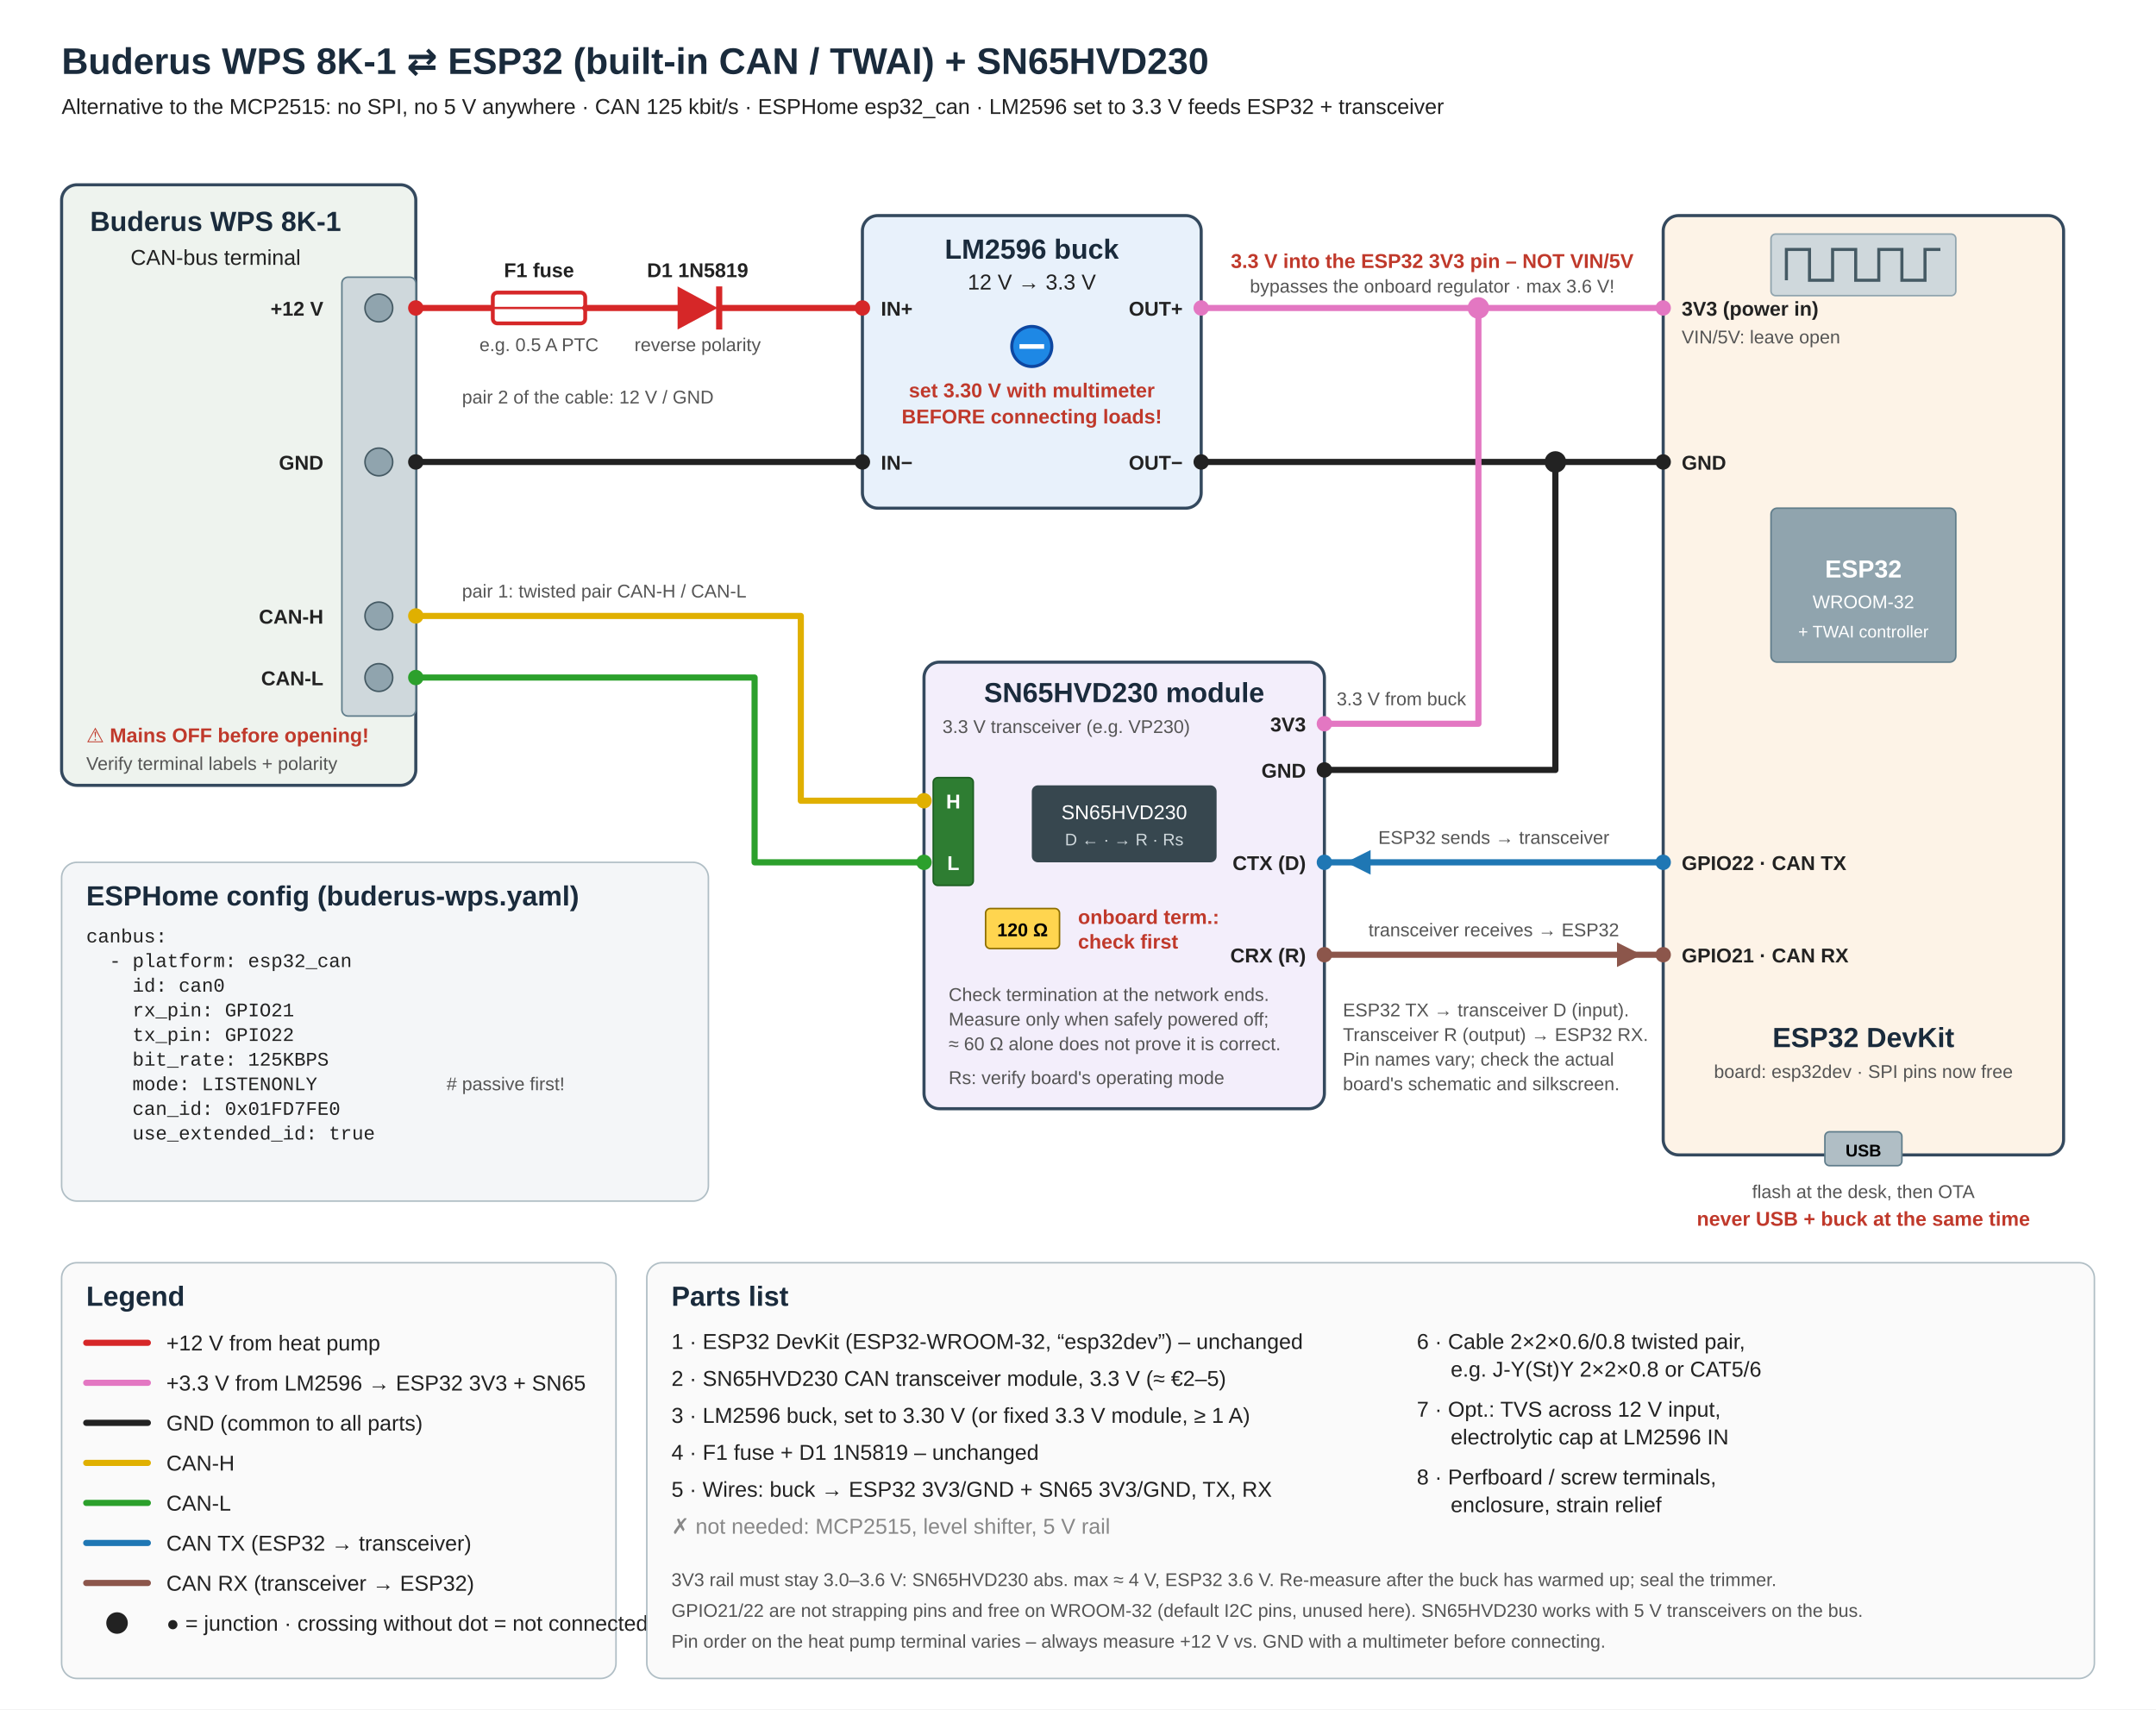
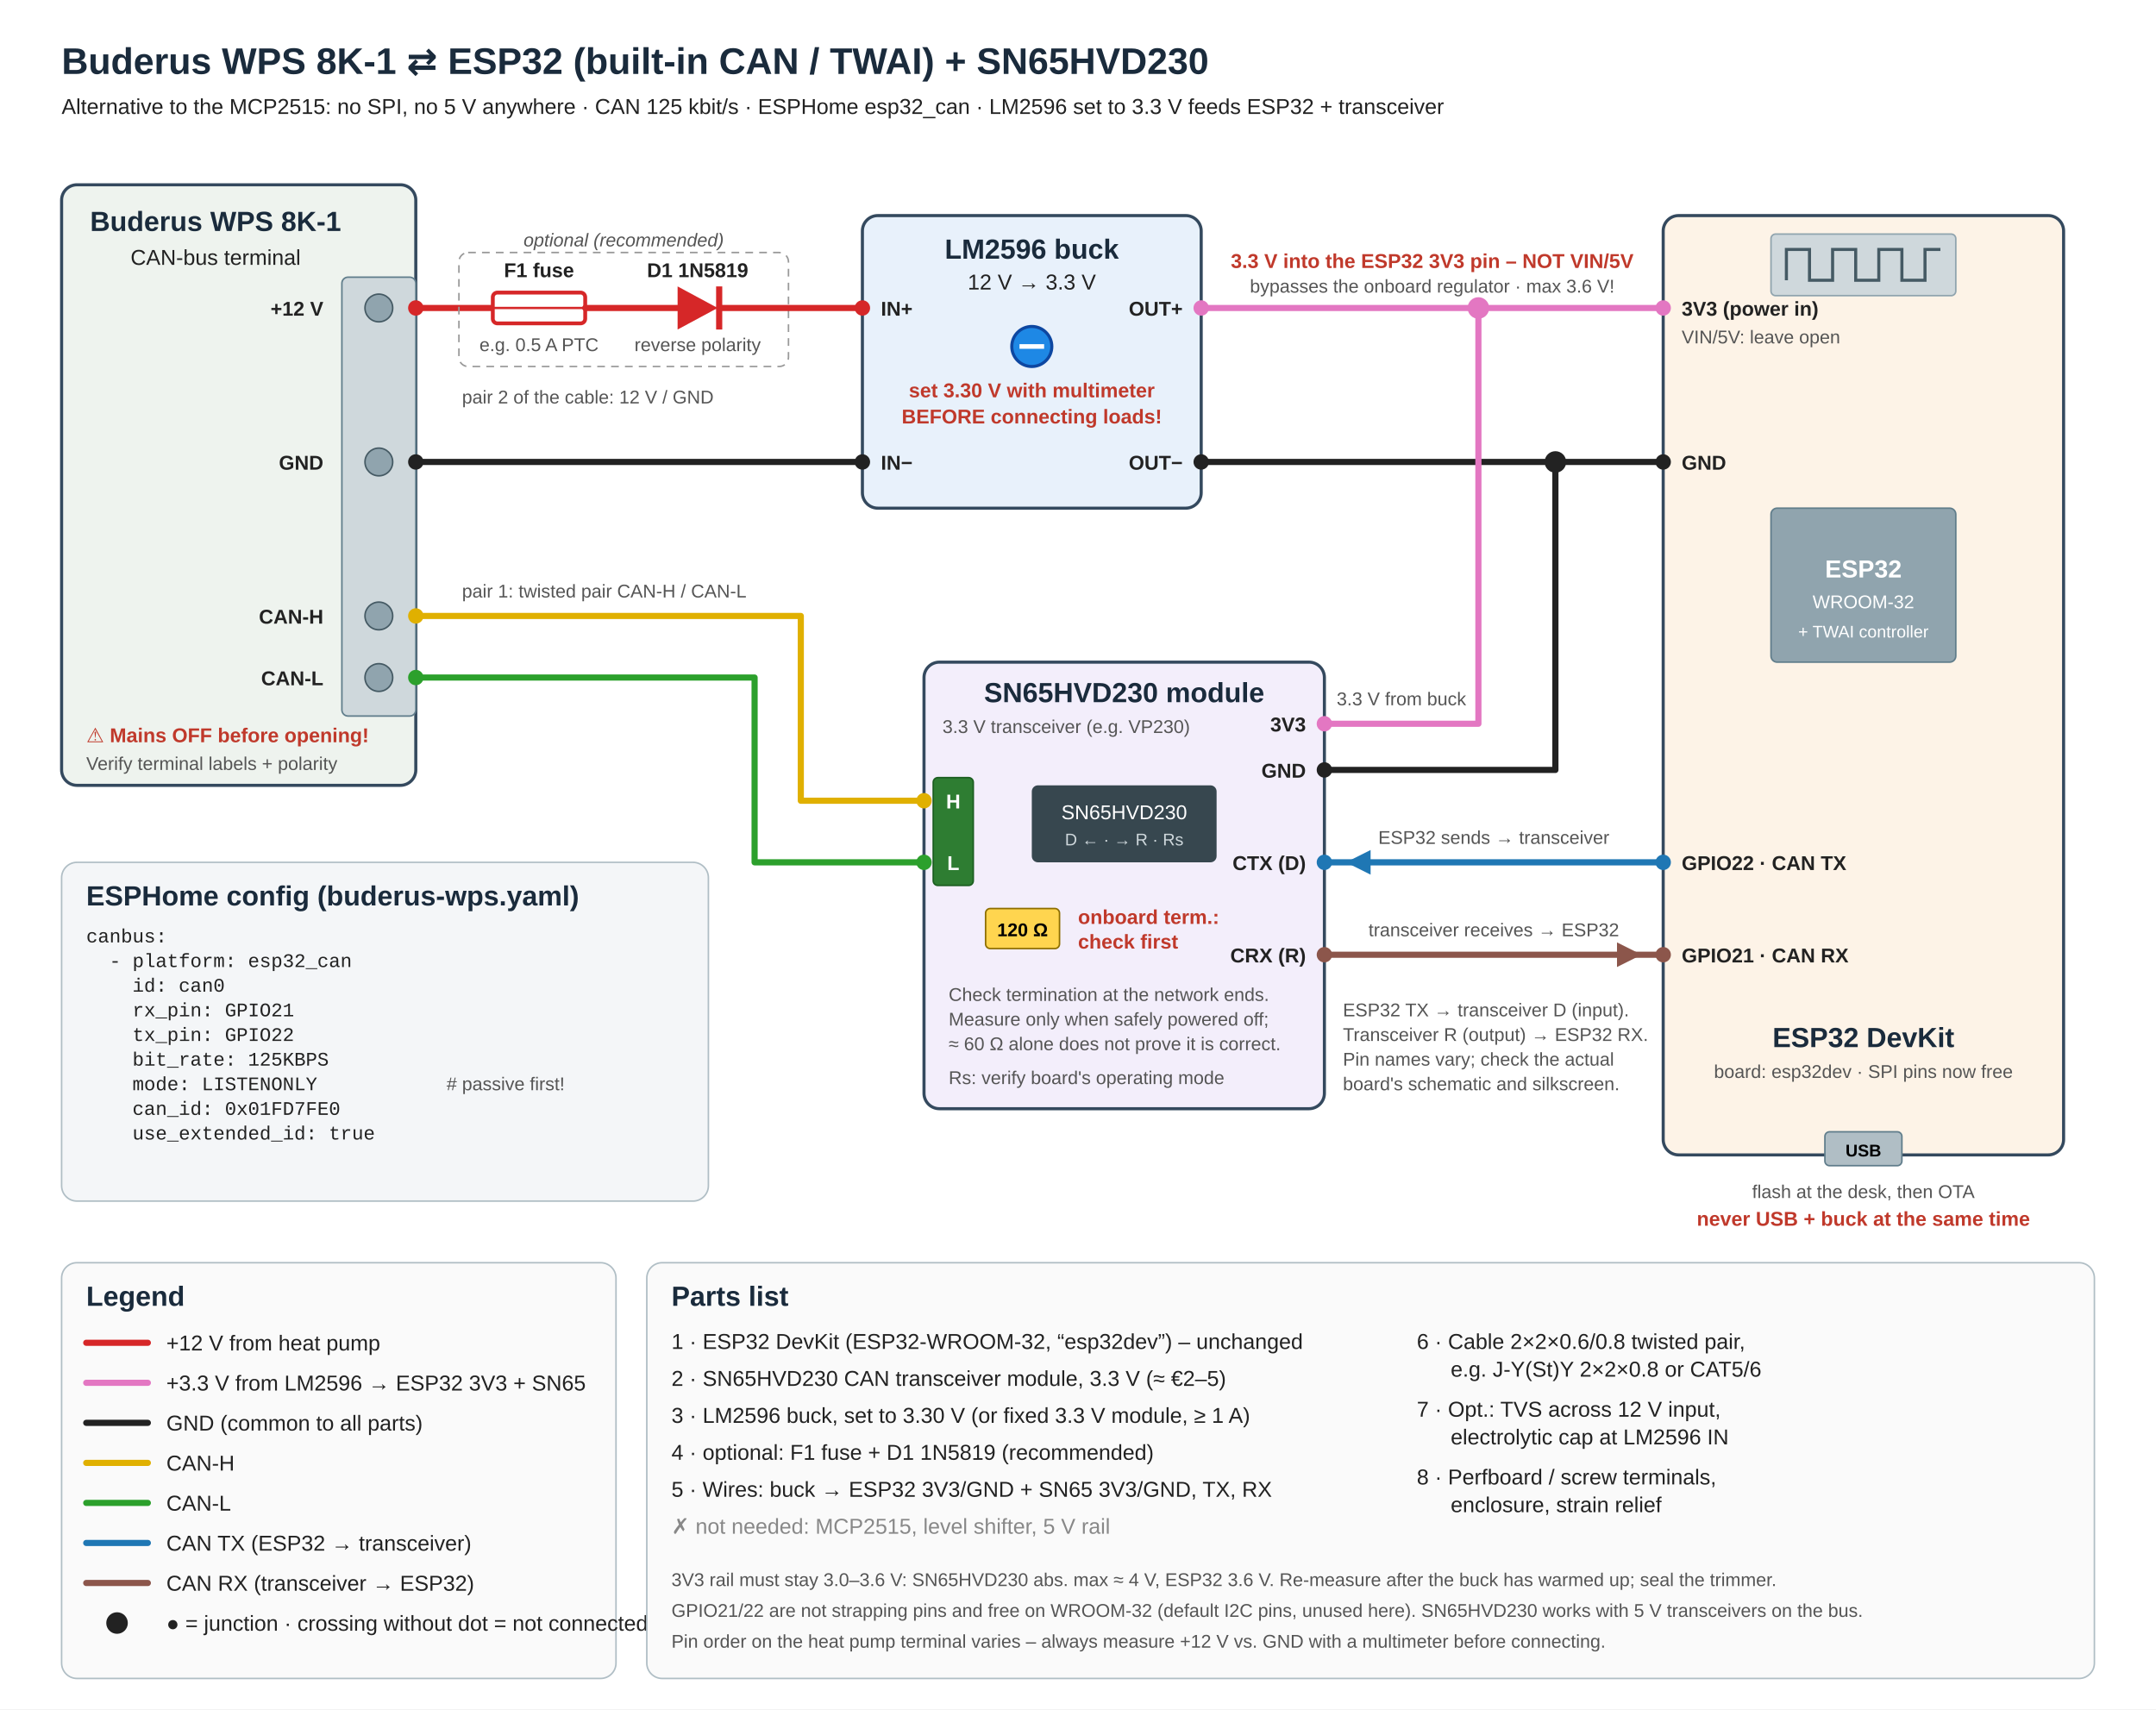
<svg xmlns="http://www.w3.org/2000/svg" width="1400" height="1110" viewBox="0 0 1400 1110" font-family="Segoe UI, Arial, sans-serif">
  <defs>
    <style>
      .t{font-size:14px;fill:#222}
      .h{font-size:18px;font-weight:700;fill:#1a2b3c}
      .s{font-size:12px;fill:#555}
      .p{font-size:13px;font-weight:600;fill:#222}
      .m{font-size:12.5px;font-family:Consolas, 'Courier New', monospace;fill:#222}
      .warn{font-size:13px;font-weight:700;fill:#c0392b}
      .w{fill:none;stroke-width:4;stroke-linecap:round;stroke-linejoin:round}
      .v12{stroke:#d62728}.v5{stroke:#ff7f0e}.v33{stroke:#e377c2}.gnd{stroke:#222}
      .canh{stroke:#e0b000}.canl{stroke:#2ca02c}
      .tx{stroke:#1f77b4}.rx{stroke:#8c564b}
      .dot{stroke:none}
    </style>
  </defs>
  <rect width="1400" height="1110" fill="#ffffff" />
  <text x="40" y="48" font-size="24" font-weight="700" fill="#1a2b3c">Buderus WPS 8K-1 ⇄ ESP32 (built-in CAN / TWAI) + SN65HVD230</text>
  <text x="40" y="74" class="t">Alternative to the MCP2515: no SPI, no 5 V anywhere · CAN 125 kbit/s · ESPHome esp32_can · LM2596 set to 3.3 V feeds ESP32 + transceiver</text>
  <rect x="40" y="120" width="230" height="390" rx="10" fill="#eef3ee" stroke="#34495e" stroke-width="2" />
  <text x="140" y="150" class="h" text-anchor="middle">Buderus WPS 8K-1</text>
  <text x="140" y="172" class="t" text-anchor="middle">CAN-bus terminal</text>
  <rect x="222" y="180" width="48" height="285" rx="4" fill="#cfd8dc" stroke="#607d8b" />
  <g fill="#90a4ae" stroke="#455a64">
    <circle cx="246" cy="200" r="9" />
    <circle cx="246" cy="300" r="9" />
    <circle cx="246" cy="400" r="9" />
    <circle cx="246" cy="440" r="9" />
  </g>
  <text x="210" y="205" class="p" text-anchor="end">+12 V</text>
  <text x="210" y="305" class="p" text-anchor="end">GND</text>
  <text x="210" y="405" class="p" text-anchor="end">CAN-H</text>
  <text x="210" y="445" class="p" text-anchor="end">CAN-L</text>
  <text x="56" y="482" class="warn">⚠ Mains OFF before opening!</text>
  <text x="56" y="500" class="s">Verify terminal labels + polarity</text>
  <path class="w v12" d="M270 200 H320" />
  <rect x="320" y="190" width="60" height="20" rx="3" fill="#fff" stroke="#d62728" stroke-width="2.5" />
  <line x1="320" y1="200" x2="380" y2="200" stroke="#d62728" stroke-width="1.5" />
  <text x="350" y="180" class="p" text-anchor="middle">F1 fuse</text>
  <text x="350" y="228" class="s" text-anchor="middle">e.g. 0.5 A PTC</text>
  <path class="w v12" d="M380 200 H440" />
  <polygon points="440,186 440,214 466,200" fill="#d62728" />
  <line x1="467" y1="186" x2="467" y2="214" stroke="#d62728" stroke-width="4" />
  <text x="453" y="180" class="p" text-anchor="middle">D1 1N5819</text>
+   <text x="405" y="160" class="s" text-anchor="middle" font-style="italic">optional (recommended)</text>
+   <rect x="298" y="164" width="214" height="74" rx="6" fill="none" stroke="#999" stroke-width="1" stroke-dasharray="5 4" />
  <text x="453" y="228" class="s" text-anchor="middle">reverse polarity</text>
  <path class="w v12" d="M467 200 H560" />
  <text x="300" y="262" class="s">pair 2 of the cable: 12 V / GND</text>
  <path class="w gnd" d="M270 300 H560" />
  <rect x="560" y="140" width="220" height="190" rx="10" fill="#e8f1fb" stroke="#34495e" stroke-width="2" />
  <text x="670" y="168" class="h" text-anchor="middle">LM2596 buck</text>
  <text x="670" y="188" class="t" text-anchor="middle">12 V → 3.3 V</text>
  <circle cx="670" cy="225" r="13" fill="#1e88e5" stroke="#0d47a1" stroke-width="2" />
  <line x1="662" y1="225" x2="678" y2="225" stroke="#fff" stroke-width="3" />
  <text x="670" y="258" class="warn" text-anchor="middle">set 3.30 V with multimeter</text>
  <text x="670" y="275" class="warn" text-anchor="middle">BEFORE connecting loads!</text>
  <text x="572" y="205" class="p">IN+</text>
  <text x="572" y="305" class="p">IN−</text>
  <text x="768" y="205" class="p" text-anchor="end">OUT+</text>
  <text x="768" y="305" class="p" text-anchor="end">OUT−</text>
  <path class="w v33" d="M780 200 H1080" />
  <path class="w gnd" d="M780 300 H1080" />
  <path class="w v33" d="M960 200 V470 H860" />
  <path class="w gnd" d="M1010 300 V500 H860" />
  <text x="930" y="174" class="warn" text-anchor="middle">3.3 V into the ESP32 3V3 pin – NOT VIN/5V</text>
  <text x="930" y="190" class="s" text-anchor="middle">bypasses the onboard regulator · max 3.6 V!</text>
  <path class="w canh" d="M270 400 H520 V520 H600" />
  <path class="w canl" d="M270 440 H490 V560 H600" />
  <text x="300" y="388" class="s">pair 1: twisted pair CAN-H / CAN-L</text>
  <rect x="600" y="430" width="260" height="290" rx="10" fill="#f3eefb" stroke="#34495e" stroke-width="2" />
  <text x="730" y="456" class="h" text-anchor="middle">SN65HVD230 module</text>
  <text x="612" y="476" class="s">3.3 V transceiver (e.g. VP230)</text>
  <rect x="606" y="505" width="26" height="70" rx="3" fill="#2e7d32" stroke="#1b5e20" />
  <text x="619" y="525" font-size="13" font-weight="700" fill="#fff" text-anchor="middle">H</text>
  <text x="619" y="565" font-size="13" font-weight="700" fill="#fff" text-anchor="middle">L</text>
  <rect x="670" y="510" width="120" height="50" rx="4" fill="#37474f" />
  <text x="730" y="532" font-size="13" fill="#fff" text-anchor="middle">SN65HVD230</text>
  <text x="730" y="549" font-size="11" fill="#cfd8dc" text-anchor="middle">D ← · → R · Rs</text>
  <rect x="640" y="590" width="48" height="26" rx="3" fill="#ffd54f" stroke="#8d6e00" />
  <text x="664" y="608" font-size="12" font-weight="700" text-anchor="middle">120 Ω</text>
  <text x="700" y="600" class="warn">onboard term.:</text>
  <text x="700" y="616" class="warn">check first</text>
  <text x="616" y="650" class="s">Check termination at the network ends.</text>
  <text x="616" y="666" class="s">Measure only when safely powered off;</text>
  <text x="616" y="682" class="s">≈ 60 Ω alone does not prove it is correct.</text>
  <text x="616" y="704" class="s">Rs: verify board's operating mode</text>
  <text x="848" y="475" class="p" text-anchor="end">3V3</text>
  <text x="848" y="505" class="p" text-anchor="end">GND</text>
  <text x="848" y="565" class="p" text-anchor="end">CTX (D)</text>
  <text x="848" y="625" class="p" text-anchor="end">CRX (R)</text>
  <path class="w tx" d="M1080 560 H860" />
  <polygon points="890,552 874,560 890,568" fill="#1f77b4" />
  <path class="w rx" d="M860 620 H1080" />
  <polygon points="1050,612 1066,620 1050,628" fill="#8c564b" />
  <text x="970" y="548" class="s" text-anchor="middle">ESP32 sends → transceiver</text>
  <text x="970" y="608" class="s" text-anchor="middle">transceiver receives → ESP32</text>
  <text x="910" y="458" class="s" text-anchor="middle">3.3 V from buck</text>
  <text x="872" y="660" class="s">ESP32 TX → transceiver D (input).</text>
  <text x="872" y="676" class="s">Transceiver R (output) → ESP32 RX.</text>
  <text x="872" y="692" class="s">Pin names vary; check the actual</text>
  <text x="872" y="708" class="s">board's schematic and silkscreen.</text>
  <rect x="1080" y="140" width="260" height="610" rx="10" fill="#fdf3e7" stroke="#34495e" stroke-width="2" />
  <rect x="1150" y="152" width="120" height="40" rx="3" fill="#cfd8dc" stroke="#90a4ae" />
  <path d="M1160 182 V162 H1175 V182 H1190 V162 H1205 V182 H1220 V162 H1235 V182 H1250 V162 H1260" fill="none" stroke="#455a64" stroke-width="2" />
  <rect x="1150" y="330" width="120" height="100" rx="4" fill="#90a4ae" stroke="#607d8b" />
  <text x="1210" y="375" font-size="16" font-weight="700" fill="#fff" text-anchor="middle">ESP32</text>
  <text x="1210" y="395" font-size="12" fill="#fff" text-anchor="middle">WROOM-32</text>
  <text x="1210" y="414" font-size="11" fill="#fff" text-anchor="middle">+ TWAI controller</text>
  <text x="1210" y="680" class="h" text-anchor="middle">ESP32 DevKit</text>
  <text x="1210" y="700" class="s" text-anchor="middle">board: esp32dev · SPI pins now free</text>
  <text x="1092" y="205" class="p">3V3 (power in)</text>
  <text x="1092" y="223" class="s">VIN/5V: leave open</text>
  <text x="1092" y="305" class="p">GND</text>
  <text x="1092" y="565" class="p">GPIO22 · CAN TX</text>
  <text x="1092" y="625" class="p">GPIO21 · CAN RX</text>
  <rect x="1185" y="735" width="50" height="22" rx="3" fill="#b0bec5" stroke="#607d8b" />
  <text x="1210" y="751" font-size="11" font-weight="700" text-anchor="middle">USB</text>
  <text x="1210" y="778" class="s" text-anchor="middle">flash at the desk, then OTA</text>
  <text x="1210" y="796" class="warn" text-anchor="middle">never USB + buck at the same time</text>
  <g class="dot">
    <circle cx="270" cy="200" r="5" fill="#d62728" />
    <circle cx="270" cy="300" r="5" fill="#222" />
    <circle cx="270" cy="400" r="5" fill="#e0b000" />
    <circle cx="270" cy="440" r="5" fill="#2ca02c" />
    <circle cx="560" cy="200" r="5" fill="#d62728" />
    <circle cx="560" cy="300" r="5" fill="#222" />
    <circle cx="780" cy="200" r="5" fill="#e377c2" />
    <circle cx="780" cy="300" r="5" fill="#222" />
    <circle cx="960" cy="200" r="7" fill="#e377c2" />
    <circle cx="1010" cy="300" r="7" fill="#222" />
    <circle cx="600" cy="520" r="5" fill="#e0b000" />
    <circle cx="600" cy="560" r="5" fill="#2ca02c" />
    <circle cx="860" cy="470" r="5" fill="#e377c2" />
    <circle cx="860" cy="500" r="5" fill="#222" />
    <circle cx="860" cy="560" r="5" fill="#1f77b4" />
    <circle cx="860" cy="620" r="5" fill="#8c564b" />
    <circle cx="1080" cy="200" r="5" fill="#e377c2" />
    <circle cx="1080" cy="300" r="5" fill="#222" />
    <circle cx="1080" cy="560" r="5" fill="#1f77b4" />
    <circle cx="1080" cy="620" r="5" fill="#8c564b" />
  </g>
  <rect x="40" y="560" width="420" height="220" rx="10" fill="#f4f6f8" stroke="#b0bec5" />
  <text x="56" y="588" class="h">ESPHome config (buderus-wps.yaml)</text>
  <text x="56" y="612" class="m" xml:space="preserve">canbus:</text>
  <text x="56" y="628" class="m" xml:space="preserve">  - platform: esp32_can</text>
  <text x="56" y="644" class="m" xml:space="preserve">    id: can0</text>
  <text x="56" y="660" class="m" xml:space="preserve">    rx_pin: GPIO21</text>
  <text x="56" y="676" class="m" xml:space="preserve">    tx_pin: GPIO22</text>
  <text x="56" y="692" class="m" xml:space="preserve">    bit_rate: 125KBPS</text>
  <text x="56" y="708" class="m" xml:space="preserve">    mode: LISTENONLY</text>
  <text x="56" y="724" class="m" xml:space="preserve">    can_id: 0x01FD7FE0</text>
  <text x="56" y="740" class="m" xml:space="preserve">    use_extended_id: true</text>
  <text x="290" y="708" class="s"># passive first!</text>
  <rect x="40" y="820" width="360" height="270" rx="10" fill="#fafafa" stroke="#b0bec5" />
  <text x="56" y="848" class="h">Legend</text>
  <g>
    <path class="w v12" d="M56 872 H96" />
    <text x="108" y="877" class="t">+12 V from heat pump</text>
    <path class="w v33" d="M56 898 H96" />
    <text x="108" y="903" class="t">+3.3 V from LM2596 → ESP32 3V3 + SN65</text>
    <path class="w gnd" d="M56 924 H96" />
    <text x="108" y="929" class="t">GND (common to all parts)</text>
    <path class="w canh" d="M56 950 H96" />
    <text x="108" y="955" class="t">CAN-H</text>
    <path class="w canl" d="M56 976 H96" />
    <text x="108" y="981" class="t">CAN-L</text>
    <path class="w tx" d="M56 1002 H96" />
    <text x="108" y="1007" class="t">CAN TX (ESP32 → transceiver)</text>
    <path class="w rx" d="M56 1028 H96" />
    <text x="108" y="1033" class="t">CAN RX (transceiver → ESP32)</text>
    <circle cx="76" cy="1054" r="7" fill="#222" />
    <text x="108" y="1059" class="t">● = junction · crossing without dot = not connected</text>
  </g>
  <rect x="420" y="820" width="940" height="270" rx="10" fill="#fafafa" stroke="#b0bec5" />
  <text x="436" y="848" class="h">Parts list</text>
  <g class="t">
    <text x="436" y="876">1 · ESP32 DevKit (ESP32-WROOM-32, “esp32dev”) – unchanged</text>
    <text x="436" y="900">2 · SN65HVD230 CAN transceiver module, 3.3 V (≈ €2–5)</text>
    <text x="436" y="924">3 · LM2596 buck, set to 3.30 V (or fixed 3.3 V module, ≥ 1 A)</text>
-     <text x="436" y="948">4 · F1 fuse + D1 1N5819 – unchanged</text>
+     <text x="436" y="948">4 · optional: F1 fuse + D1 1N5819 (recommended)</text>
    <text x="436" y="972">5 · Wires: buck → ESP32 3V3/GND + SN65 3V3/GND, TX, RX</text>
    <text x="436" y="996" fill="#888">✗ not needed: MCP2515, level shifter, 5 V rail</text>
    <text x="920" y="876">6 · Cable 2×2×0.6/0.8 twisted pair,</text>
    <text x="942" y="894">e.g. J-Y(St)Y 2×2×0.8 or CAT5/6</text>
    <text x="920" y="920">7 · Opt.: TVS across 12 V input,</text>
    <text x="942" y="938">electrolytic cap at LM2596 IN</text>
    <text x="920" y="964">8 · Perfboard / screw terminals,</text>
    <text x="942" y="982">enclosure, strain relief</text>
    <text x="436" y="1030" class="s">3V3 rail must stay 3.0–3.6 V: SN65HVD230 abs. max ≈ 4 V, ESP32 3.6 V. Re-measure after the buck has warmed up; seal the trimmer.</text>
    <text x="436" y="1050" class="s">GPIO21/22 are not strapping pins and free on WROOM-32 (default I2C pins, unused here). SN65HVD230 works with 5 V transceivers on the bus.</text>
    <text x="436" y="1070" class="s">Pin order on the heat pump terminal varies – always measure +12 V vs. GND with a multimeter before connecting.</text>
  </g>
</svg>
